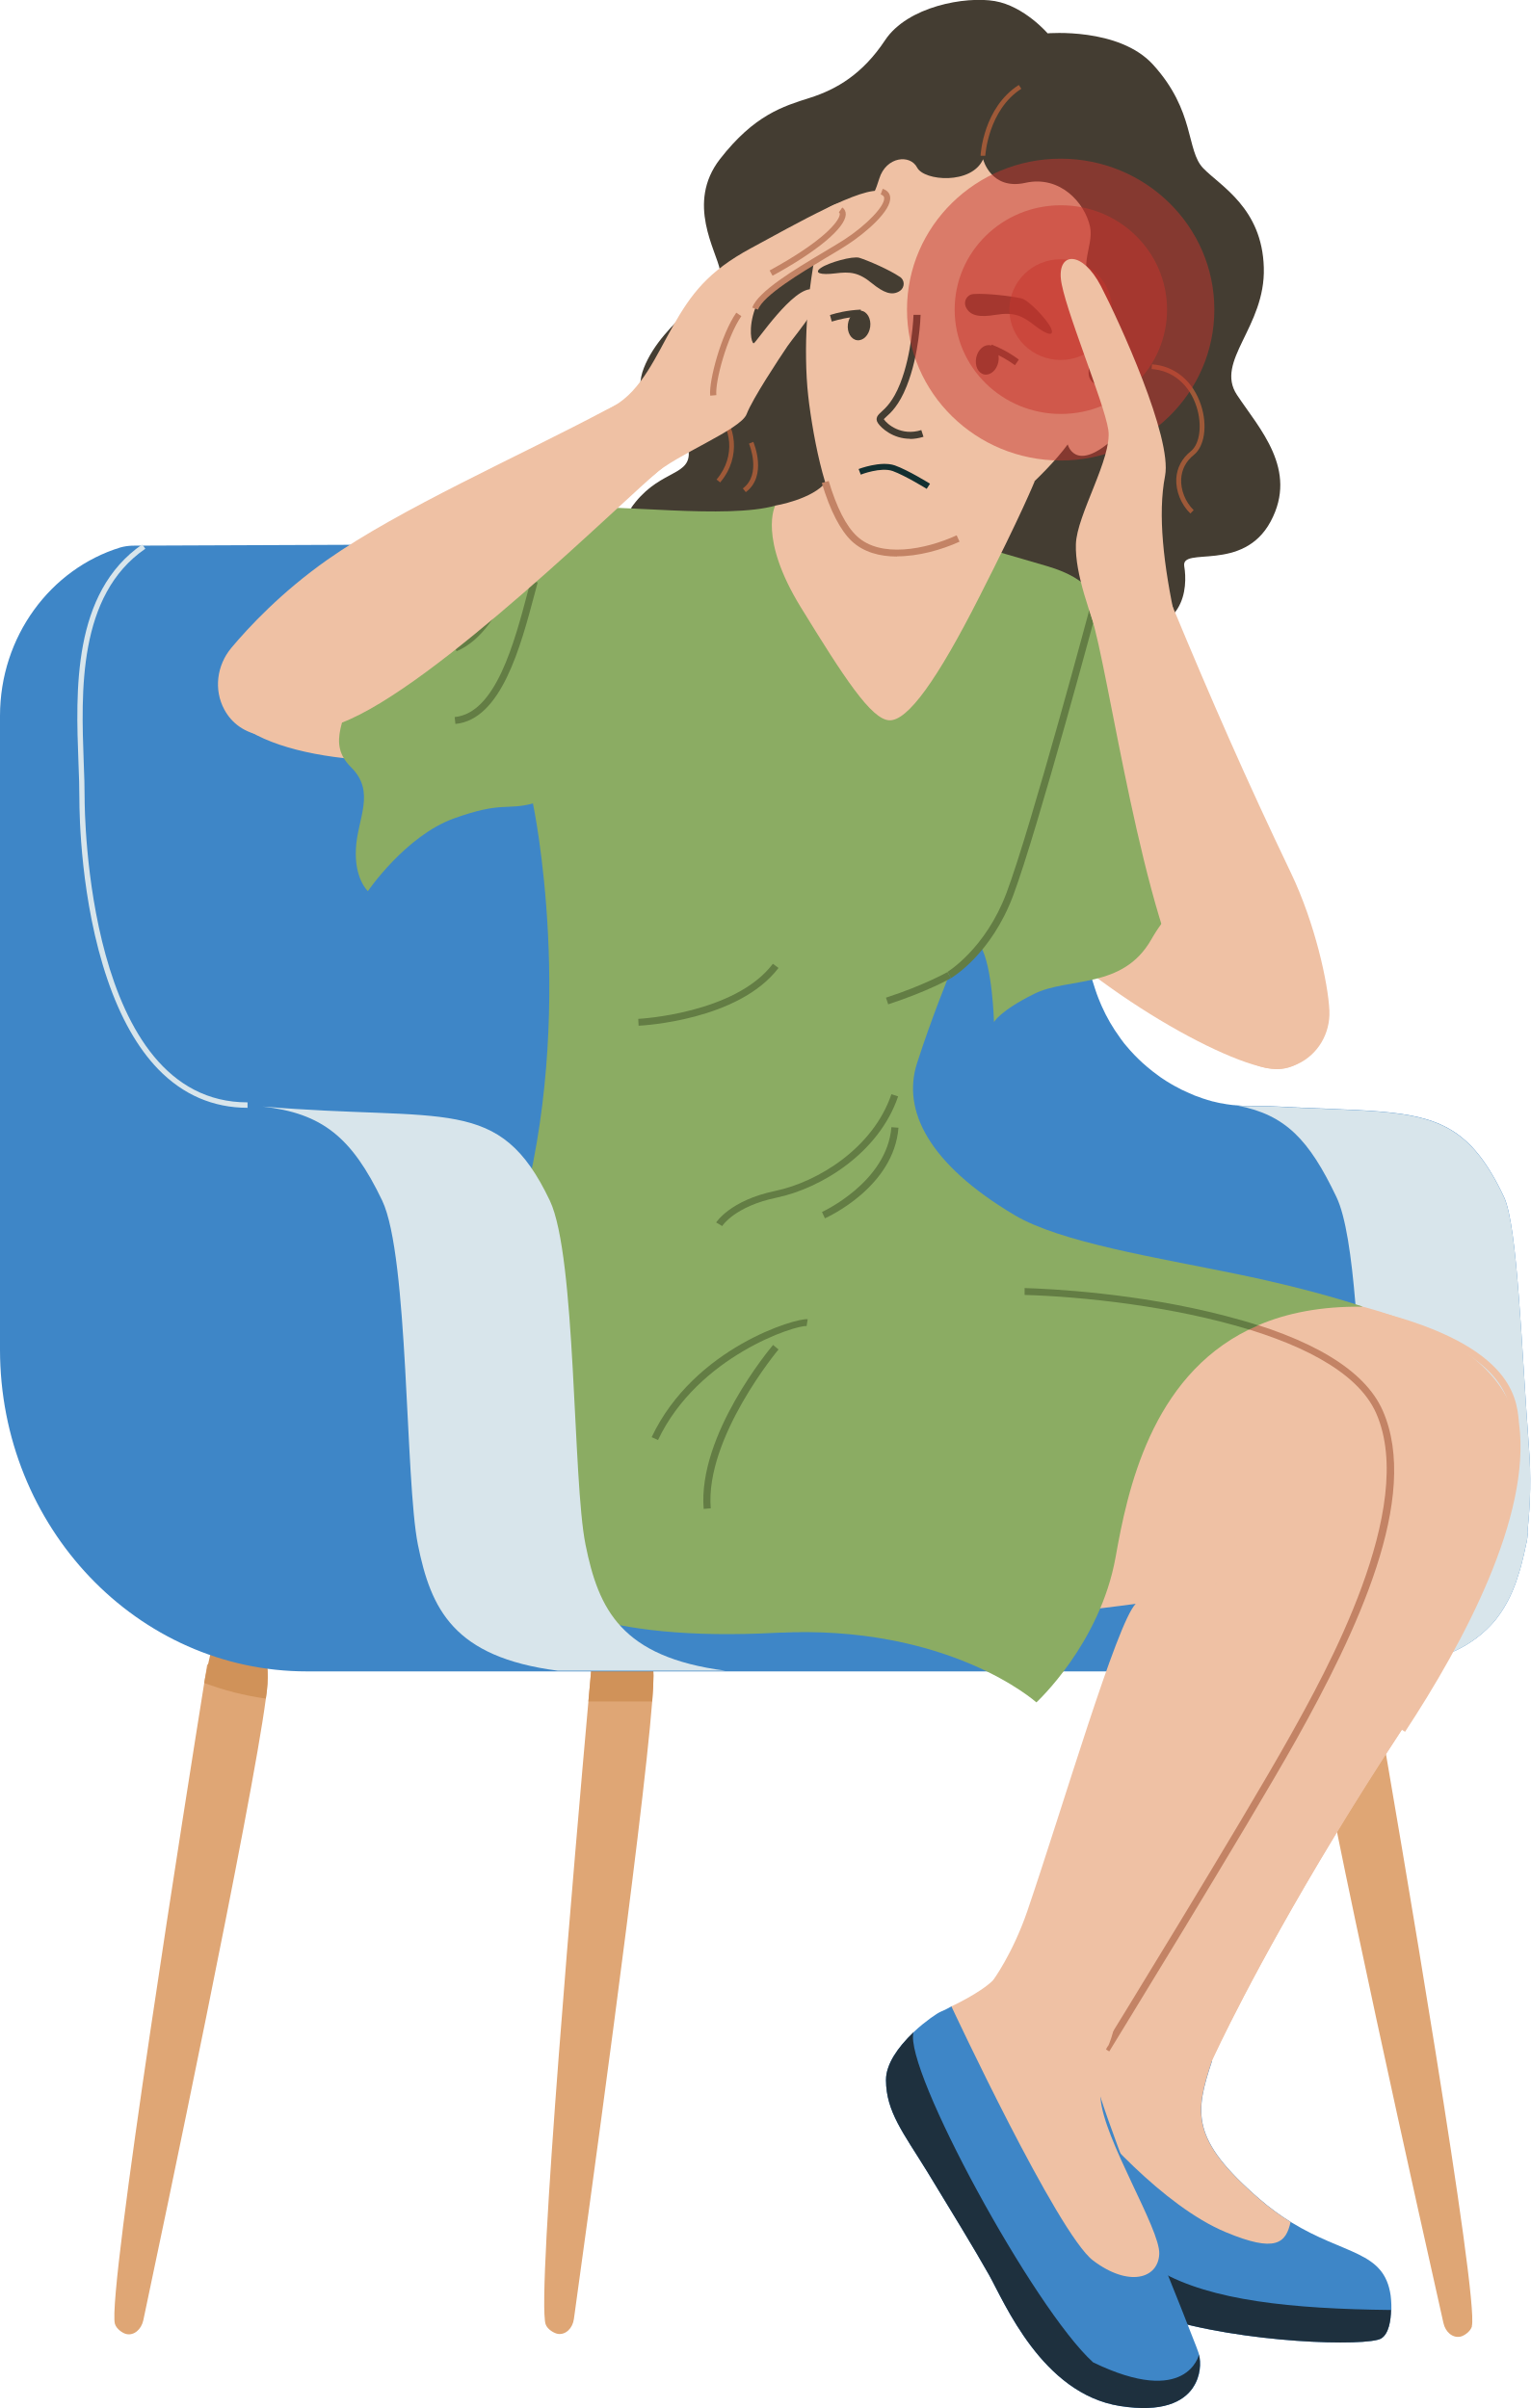
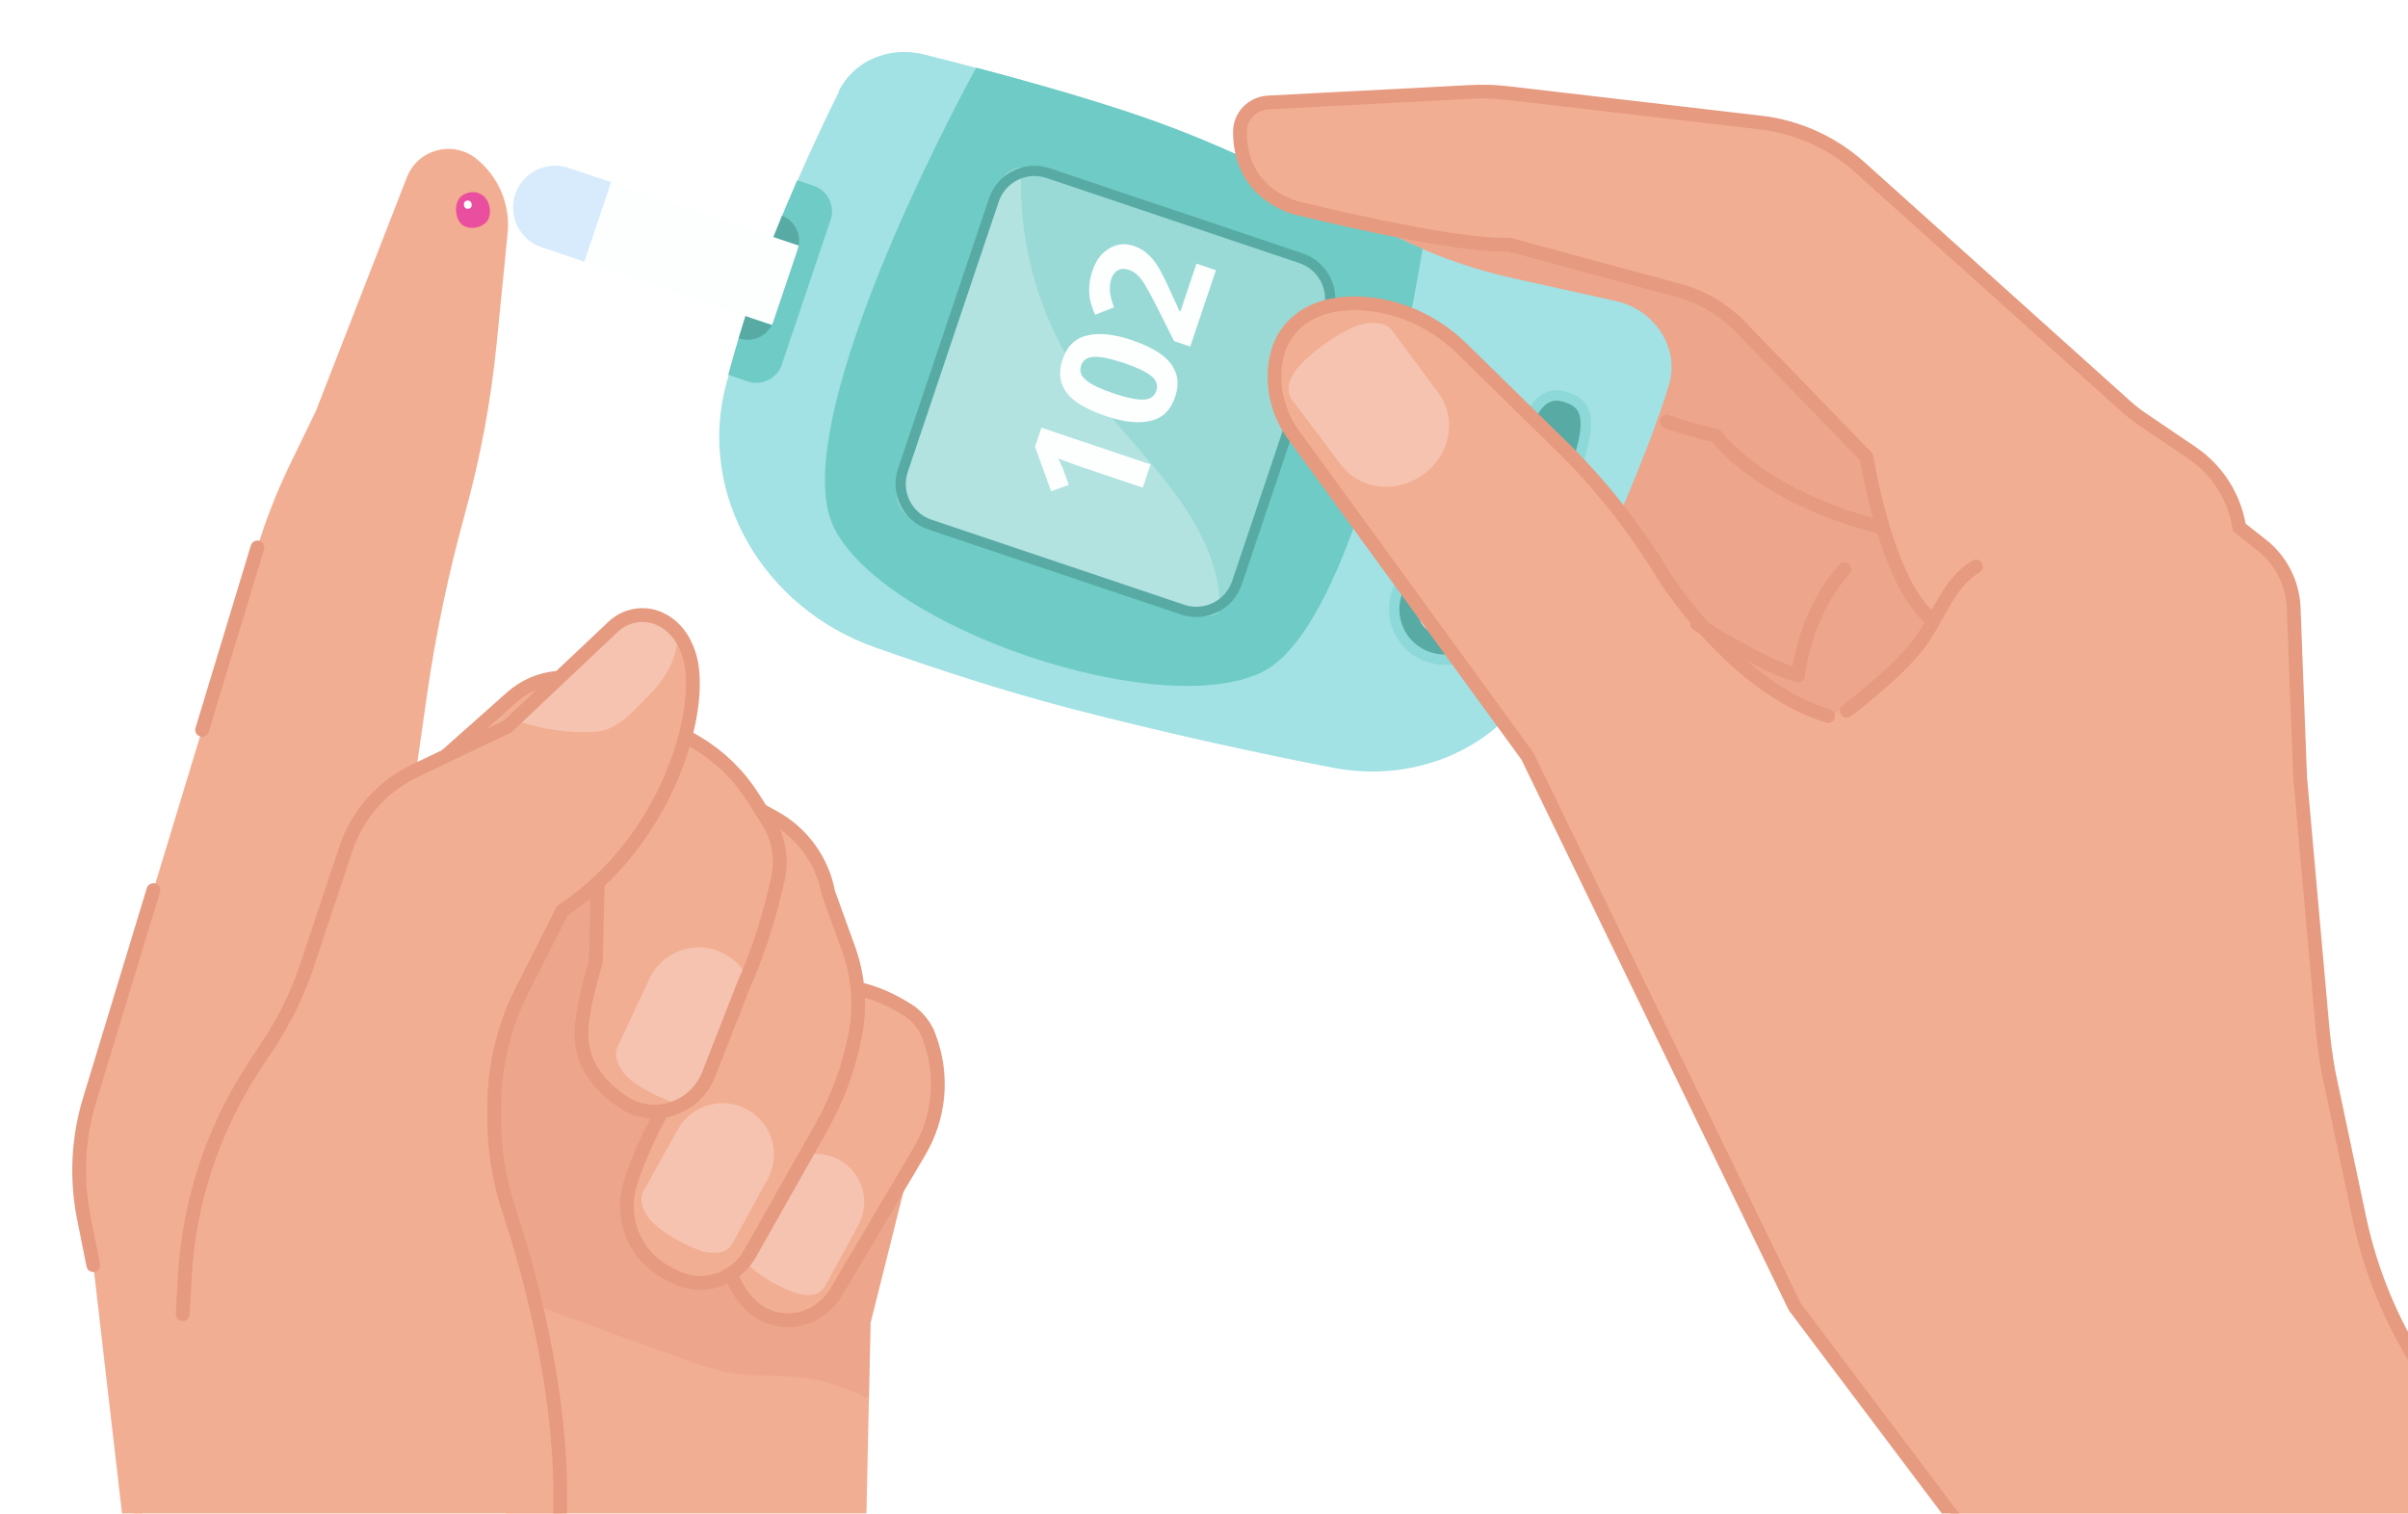
- <svg xmlns="http://www.w3.org/2000/svg" id="_圖層_2" data-name="圖層 2" viewBox="0 0 84.47 132.92">
+ <svg xmlns="http://www.w3.org/2000/svg" id="_圖層_2" data-name="圖層 2" viewBox="0 0 152.27 95.71">
  <defs>
    <style>
-       .cls-1 {
-         fill: #8bac63;
+       .cls-1, .cls-2, .cls-3, .cls-4 {
+         fill: none;
      }

-       .cls-2 {
-         fill: #d8e5eb;
+       .cls-5 {
+         fill: #e69a80;
+       }
+ 
+       .cls-5, .cls-6 {
+         opacity: .4;
+       }
+ 
+       .cls-7 {
+         fill: #f5c3af;
+       }
+ 
+       .cls-8, .cls-6 {
+         fill: #6fcbc5;
+       }
+ 
+       .cls-9 {
+         font-family: Overpass-Black, 'Overpass Black';
+         font-size: 10.21px;
+         font-weight: 800;
+       }
+ 
+       .cls-9, .cls-10, .cls-11, .cls-12 {
+         fill: #fdffff;
+       }
+ 
+       .cls-2, .cls-4, .cls-13 {
+         stroke-linecap: round;
+         stroke-linejoin: round;
+       }
+ 
+       .cls-2, .cls-13 {
+         stroke: #e69a80;
+         stroke-width: .87px;
+       }
+ 
+       .cls-14 {
+         fill: #429df7;
+         opacity: .2;
+       }
+ 
+       .cls-15 {
+         fill: #a2e1e4;
+       }
+ 
+       .cls-16 {
+         fill: #ea4e9e;
+       }
+ 
+       .cls-10 {
+         opacity: .3;
+       }
+ 
+       .cls-11 {
+         opacity: .25;
      }

      .cls-3 {
-         fill: #1e303e;
+         stroke: #58aba4;
+         stroke-miterlimit: 10;
+         stroke-width: .65px;
      }

      .cls-4 {
-         fill: #637d44;
+         stroke: #fdffff;
+         stroke-width: .49px;
      }

-       .cls-5 {
-         fill: #d09259;
+       .cls-17, .cls-13 {
+         fill: #f2ae92;
      }

-       .cls-6 {
-         fill: #c6362d;
-         opacity: .5;
+       .cls-18 {
+         fill: #58aba4;
      }

-       .cls-7 {
-         fill: #dfa675;
-       }
- 
-       .cls-8 {
-         fill: #c38365;
-       }
- 
-       .cls-9 {
-         fill: #9e5938;
-       }
- 
-       .cls-10 {
-         fill: #efc1a4;
-       }
- 
-       .cls-11 {
-         fill: #3e86c7;
-       }
- 
-       .cls-12 {
-         fill: #443d32;
-       }
- 
-       .cls-13 {
-         fill: #122f30;
+       .cls-19 {
+         clip-path: url(#clippath);
      }
    </style>
+     <clipPath id="clippath">
+       <rect class="cls-1" width="152.27" height="95.71" />
+     </clipPath>
  </defs>
  <g id="_圖層_1-2" data-name="圖層 1">
-     <g id="Icon6">
+     <g class="cls-19">
      <g>
-         <g>
-           <path class="cls-7" d="M36.06,92.5c0,.32-.02.8-.07,1.42-.52,6.7-3.69,29.51-4.32,34.08-.07.53-.46.89-.88.83-.2-.03-.58-.24-.68-.53-.52-1.5,1.67-26.66,2.36-34.39.13-1.41.2-2.24.2-2.24,0,0,3.36-3.3,3.39.81Z" />
-           <path class="cls-7" d="M14.76,92.94c-.01.21-.04.48-.09.82-.75,5.77-5.77,29.65-6.76,34.31-.11.52-.52.86-.93.77-.2-.04-.56-.28-.64-.57-.44-1.63,4.02-29.69,4.93-35.37.1-.64.16-1,.16-1,0,0,3.58-3.06,3.33,1.04Z" />
-           <path class="cls-7" d="M81.23,128.4c-.08.3-.44.54-.64.58-.42.09-.83-.24-.94-.76-1.05-4.67-6.42-28.68-7.21-34.3-.04-.3-.07-.55-.09-.75-.31-4.1,3.31-1.08,3.31-1.08,0,0,.12.67.32,1.83,1.24,7.15,5.64,32.91,5.24,34.48Z" />
-         </g>
-         <path class="cls-5" d="M14.76,92.94c-.01.21-.04.48-.09.82-1.18-.16-2.32-.46-3.4-.86.1-.64.55-2.47.55-2.47,0,0,3.19-1.6,2.94,2.51Z" />
-         <path class="cls-5" d="M36.06,92.5c0,.32-.02.8-.07,1.42h-3.52c.13-1.41.2-2.24.2-2.24,0,0,3.36-3.3,3.39.81Z" />
-         <path class="cls-5" d="M75.98,93.92h-3.54c-.04-.3-.07-.55-.09-.75-.31-4.1,3.31-1.08,3.31-1.08,0,0,.12.67.32,1.83Z" />
-         <path class="cls-11" d="M84.32,84.53c-.03.29-.05.48-.06.51,0,.05-.02.1-.03.14-.09.43-.18.84-.29,1.24-.04.16-.09.32-.14.47-.05.15-.1.31-.15.46-.24.67-.55,1.29-.96,1.85-.18.25-.38.48-.61.7-.45.44-1,.84-1.67,1.17-.17.08-.34.16-.53.24-.89.37-1.98.77-3.31.95H16.94c-9.36,0-16.94-7.96-16.94-17.77v-34.97c0-4.4,2.8-8.12,6.64-9.3,0,0,0,0,0,0,.21-.06.43-.09.65-.1l40.18-.16c3.05-.01,5.77,2.03,6.73,5.07l6.23,19.56c.06.18.12.36.19.53.02.06.05.12.07.17.02.04.03.08.05.12.02.05.04.1.06.14.27.61.61,1.19.99,1.71.02.03.05.07.07.1.06.08.12.16.18.24.04.04.07.09.11.13.28.34.59.66.92.96.02.02.05.04.07.06.05.05.11.09.16.14.21.18.42.34.64.5.04.03.07.05.11.08.05.03.1.07.15.1.1.07.2.13.3.19.05.03.1.06.15.09.05.03.1.05.14.08.26.15.53.28.81.4.05.02.11.05.16.07.05.02.11.05.16.07.06.02.11.04.17.06.09.03.18.06.27.1.04.01.09.03.13.04.06.02.13.04.19.06.05.01.09.02.14.04.05.02.11.03.16.04.07.02.14.03.21.05.09.02.17.04.26.05.02,0,.04,0,.06.01.07.01.15.03.22.04.03,0,.05,0,.08.01.08.01.16.02.24.03.04,0,.08,0,.12.01.04,0,.09,0,.13.01h0s.1,0,.15.01c.2.02.41.02.61.02h.87s.01,0,.01,0c5.22.3,8.09.08,10.15,1.33,1.12.68,2.01,1.8,2.9,3.68.76,1.59.97,8.43,1.38,13.82.12,1.55.09,3.1-.08,4.64Z" />
-         <path class="cls-2" d="M84.32,84.53c-.03.29-.05.48-.06.51,0,.05-.02.1-.03.14-.09.43-.18.84-.29,1.24-.04.16-.09.32-.14.47-.05.15-.1.31-.15.46-.24.67-.55,1.29-.96,1.85-.18.25-.38.48-.61.7-.45.44-1,.84-1.67,1.17-.17.08-.34.16-.53.24-.89.37-1.98.77-3.31.95h-9.25c5.69-.76,6.94-3.51,7.66-7.07.06-.28.1-.6.15-.98.17-1.43.21-2.87.13-4.3-.27-5.04-.48-11.68-1.51-13.83-1.51-3.17-2.81-4.54-5.45-5.05h0s.1,0,.15.01c.2.02.41.02.61.02h.87s.01,0,.01,0c5.22.3,8.09.08,10.15,1.33,1.12.68,2.01,1.8,2.9,3.68.76,1.59.97,8.43,1.38,13.82.12,1.55.09,3.1-.08,4.64Z" />
-         <path class="cls-2" d="M13.67,61.15c-1.91,0-3.57-.72-4.94-2.13-1.14-1.18-2.08-2.84-2.8-4.95-1.48-4.33-1.55-9.08-1.55-9.99,0-.6-.02-1.26-.05-1.97-.15-3.96-.35-9.39,3.52-12.06l.17.24c-3.74,2.57-3.54,7.91-3.4,11.8.03.71.05,1.38.05,1.98,0,.69.1,16.78,8.99,16.78v.29Z" />
+         <path class="cls-17" d="M141.6,33.36l1.4,1.1c1.22.96,1.96,2.41,2.02,3.96l.41,10.74,1.38,15.47c.1,1.07.24,2.14.42,3.2l1.94,9.18c.76,3.61,2.22,7.03,4.3,10.07l7.38,10.82h-35.88l-11.5-15.27-16.91-34.83-14.96-20.55c-.57-.9-.93-1.92-1.01-2.98-.09-1.4.19-3.19,1.89-4.28l7.65-9.11,33.81,11.27,17.65,11.2Z" />
+         <path class="cls-5" d="M108.83,16.2c4.97,2.08,9.85,4.73,13.37,8.81,1.53,1.78,2.82,3.91,2.95,6.25.16,2.87-1.4,5.52-2.94,7.96-1.64,2.6-3.55,5.37-6.51,6.19-3.98,1.1-7.89-1.79-10.88-4.64-5.79-5.52-11.03-11.61-16.01-17.87-1.55-1.95-3.44-4.62-2.56-7.28.73-2.2,3.08-2.44,5.15-2.69,5.95-.73,11.99,1.01,17.44,3.28Z" />
        <g>
          <g>
            <g>
-               <path class="cls-11" d="M76.76,127.51c-.01.58-.12,1.31-.54,1.57-.75.46-7.67.28-12.23-1.19-5.42-1.75-11.15-8-11.47-9.18-.17-.63.3-1.7,1.05-2.64.66-.83,1.54-1.55,2.37-1.77.63-.16,1.13-.65,1.52-1.22.71-1.03,1.03-2.32,1.03-2.32,0,0,4.08-4.96,6.14-3.55,2.06,1.4,2.25,6.57,2.25,6.57-.93,2.82-1.21,4.29,2.62,7.6.6.52,1.18.93,1.74,1.28,2.97,1.83,5.14,1.57,5.5,4.05,0,0,.05.37.04.82Z" />
-               <path class="cls-3" d="M76.76,127.51c-.01.58-.12,1.31-.54,1.57-.75.46-7.67.28-12.23-1.19-5.42-1.75-11.15-8-11.47-9.18-.17-.63.3-1.7,1.05-2.64,0,0,5.57,6.49,10.42,9.29,2.83,1.63,7.27,2.09,12.78,2.15Z" />
-               <path class="cls-10" d="M71.22,122.64c-.26,1.18-.82,1.73-3.59.57-3.44-1.44-7.16-5.65-8.63-7.55-.59-.77-1.13-1.72-1.55-2.58.71-1.03,1.03-2.32,1.03-2.32,0,0,4.08-4.96,6.14-3.55,2.06,1.4,2.25,6.57,2.25,6.57-.93,2.82-1.21,4.29,2.62,7.6.6.52,1.18.93,1.74,1.28Z" />
+               <g>
+                 <path class="cls-15" d="M53.04,5.76c.94-1.91,3.18-2.87,5.38-2.32,4.02,1.01,10.45,2.71,15.01,4.38,5.09,1.87,10.02,4.46,13.27,6.31,2.77,1.58,5.76,2.74,8.87,3.44l6.61,1.47c2.49.55,4.04,2.99,3.36,5.29-1.21,4.11-5.66,14.79-9.03,19.6-2.63,3.74-7.42,5.54-12.18,4.63-4.3-.83-10.14-2.07-16.7-3.77-4.04-1.05-8.4-2.47-12.3-3.85-7.13-2.52-11.24-9.74-9.42-16.6.5-1.88,1.08-3.85,1.73-5.79,1.6-4.75,3.88-9.67,5.42-12.77Z" />
+                 <path class="cls-8" d="M73.42,7.81c5.1,1.86,10.02,4.45,13.27,6.31,1.06.6,2.15,1.15,3.27,1.62-1.37,8.27-4.96,24.18-10.13,26.75-6.4,3.18-23.92-2.72-27.09-9.12-2.77-5.59,5.24-22.2,8.99-29.09,3.74.98,8.25,2.27,11.7,3.53Z" />
+               </g>
+               <g>
+                 <rect class="cls-10" x="58.82" y="13.6" width="23.45" height="22.29" rx="2.71" ry="2.71" transform="translate(24.58 83.72) rotate(-71.4)" />
+                 <path class="cls-11" d="M64.58,10.56c-.22,4.63,1.04,9.34,3.64,13.17,2.79,4.1,7.05,7.34,8.52,12.08.3.95.45,1.99.32,2.97-.39.2-.87.25-1.32.09l-17.88-6.02c-.9-.3-1.38-1.27-1.08-2.17l6.39-18.97c.22-.64.77-1.07,1.4-1.15Z" />
+                 <rect class="cls-3" x="58.82" y="13.6" width="23.45" height="22.29" rx="2.71" ry="2.71" transform="translate(24.58 83.72) rotate(-71.4)" />
+               </g>
            </g>
            <g>
-               <path class="cls-11" d="M65.82,131.81c-.53.77-1.68,1.37-4.02,1-4.29-.68-6.37-5.71-7.22-7.23-.85-1.51-2.09-3.53-3.41-5.7-1.33-2.16-2.27-3.31-2.28-5.06,0-.23.04-.46.12-.68.15-.45.44-.89.77-1.29.2-.24.41-.46.63-.67.33-.32.67-.58.94-.78.26-.19.46-.31.55-.35.39-.16.61-.31.61-.31,0,0,.84.19,1.93.46.82.2,1.78.46,2.63.71,1.98.6,3.18,1.93,3.18,1.93,0,.3.18,1,.49,1.96.97,2.99,3.17,8.44,4.46,11.66.36.91.65,1.65.82,2.09.08.21.13.36.15.43.11.42.1,1.18-.34,1.82Z" />
-               <path class="cls-3" d="M65.82,131.81c-.53.77-1.68,1.37-4.02,1-4.29-.68-6.37-5.71-7.22-7.23-.85-1.51-2.09-3.53-3.41-5.7-1.33-2.16-2.27-3.31-2.28-5.06,0-.23.04-.46.12-.68.15-.45.44-.89.77-1.29.2-.24.41-.46.63-.67-.55,2.03,6.64,15.26,9.91,18.22,5.18,2.51,5.84-.42,5.84-.42.11.42.1,1.18-.34,1.82Z" />
+               <path class="cls-8" d="M50.41,11.4l1.04.35c.89.3,1.37,1.26,1.07,2.16l-3.08,9.14c-.3.89-1.27,1.37-2.16,1.07l-1.23-.42c.46-1.7.98-3.45,1.57-5.17.82-2.42,1.81-4.89,2.79-7.13Z" />
+               <path class="cls-18" d="M49.46,13.64c.84.34,1.27,1.27.98,2.14l-1.53,4.54c-.3.9-1.28,1.38-2.18,1.08h-.02c.28-.95.59-1.91.9-2.86.55-1.64,1.18-3.3,1.84-4.89Z" />
+               <path class="cls-12" d="M35.94,10.63l14.56,4.9c-.01.08-.04.17-.06.25l-1.53,4.54c-.03.08-.06.16-.1.23l-14.56-4.9c-1.39-.47-2.13-1.97-1.67-3.35.23-.69.73-1.23,1.33-1.53.61-.3,1.33-.37,2.02-.14Z" />
+               <path class="cls-14" d="M38.64,11.53l-1.69,5.02-2.7-.91c-1.39-.47-2.13-1.97-1.67-3.36h0c.47-1.39,1.97-2.13,3.36-1.67l2.7.91Z" />
            </g>
-             <path class="cls-10" d="M48.04,68.37c1.8,2.66,3.05,2.76,8.5,2.92,5.45.16,17.38,1.68,19.56,6.65,2.19,4.97-2.04,13.13-4.78,18.02-2.74,4.88-10.31,17.18-10.31,17.18,0,0-3.19,1.64-6.21-3.83,0,0,1.08-1.46,1.89-3.82,1.96-5.74,4.94-15.92,5.98-16.96,0,0-21.4,2.96-28.1.7-6.7-2.26-7.02-7.5-7.31-9.43-.29-1.93,1.39-12.47,1.39-12.47,0,0,7.44-.53,11.45-.42,4.01.12,7.93,1.46,7.93,1.46Z" />
-             <path class="cls-13" d="M71.39,95.99l-.11-.06c1.94-3.47,7.1-12.67,4.77-17.96-1.42-3.22-6.82-4.1-12.04-4.95-2.82-.46-5.48-.89-7.49-1.67l.05-.12c2,.77,4.65,1.21,7.46,1.66,5.26.86,10.7,1.74,12.14,5.02.96,2.19.78,5.25-.54,9.09-1.12,3.26-2.85,6.51-4.24,8.98Z" />
-             <path class="cls-10" d="M54.8,68.63c6.02,1.6,12.76,1.3,19.21,3.21,7.52,2.22,12.13,5.68,7.63,12.23-3.37,4.91-19.06-1.26-23.75-1.21-7.18.08-20.08-8.99-13.07-12.65,7.02-3.66,9.97-1.58,9.97-1.58Z" />
-             <path class="cls-10" d="M58.47,110.75c3.14,5.41,8.39,3.02,8.39,3.02,0,0,.17-.38.51-1.08,1.18-2.42,4.41-8.73,9.98-17.21,2.76-4.2,6.96-11.53,6.27-16.86-.14-1.04-.67-2-1.49-2.67-1.46-1.18-4.3-2.73-7.34-.31-3.2,2.55-8.9,14.17-8.9,14.17-1.28,1.33-6.19,16.95-7.23,20.3-.13.4-.2.63-.2.63Z" />
-             <path class="cls-10" d="M83.63,78.62c-.14-1.04-1.08-4.84-9.61-6.79-6.57-1.5-13.2-1.6-19.21-3.21,0,0-2.95-2.08-9.97,1.58-7.02,3.66,5.89,12.72,13.07,12.65,2.06-.02,6.23,1.16,10.56,2.07-1.48,2.7-2.56,4.9-2.56,4.9-1.28,1.33-6.19,16.95-7.23,20.3-.13.4-.2.63-.2.63,3.14,5.41,8.39,3.02,8.39,3.02,0,0,.17-.38.51-1.08,1.18-2.42,4.41-8.73,9.98-17.21,2.76-4.2,6.96-11.53,6.27-16.86Z" />
-             <path class="cls-10" d="M77.53,95.59l-.33-.21c3.21-4.87,6.89-11.73,6.24-16.73,0-.06-.01-.13-.02-.21-.12-1.22-.4-4.07-8.31-5.87l.09-.37c8.18,1.87,8.48,4.91,8.61,6.21,0,.07.01.14.02.2.66,5.11-3.06,12.06-6.3,16.99Z" />
-             <path class="cls-8" d="M61.2,113.23l-.33-.2c.08-.12,7.6-12.35,10.3-17.17,1.93-3.45,7.07-12.62,4.77-17.85-2.1-4.77-13.6-6.36-19.39-6.54v-.38c1.38.04,6.22.27,11.06,1.53,4.78,1.24,7.7,3,8.69,5.24,2.11,4.79-1.45,12.23-4.78,18.19-2.71,4.83-10.24,17.06-10.31,17.19Z" />
          </g>
-           <path class="cls-10" d="M54.81,109.3c-.72.72-2.31,1.45-2.31,1.45,0,0,5.86,12.55,7.82,14.03,1.96,1.48,3.59,1.01,3.65-.36.07-1.37-3.08-6.33-3.24-8.61s.44-2.91.44-2.91c0,0,1.21-2.63-.65-3.82-1.86-1.18-5.71.22-5.71.22Z" />
-           <path class="cls-12" d="M34.81,28.06c1.44-2.08,3.15-1.75,3.2-2.97.05-1.22-3.53-2.11-2.48-4.78,1.05-2.67,4.39-4.31,4.2-5.39-.19-1.08-1.89-3.7,0-6.14,1.9-2.44,3.48-2.91,4.96-3.38,1.48-.47,2.91-1.31,4.15-3.18,1.24-1.87,4.44-2.44,6.06-2.16,1.62.28,2.91,1.78,2.91,1.78,0,0,3.94-.34,5.82,1.73,2.34,2.58,1.81,4.73,2.77,5.72.95.98,3.25,2.2,3.34,5.48.1,3.28-2.72,5.16-1.48,7.03,1.24,1.87,3.39,4.12,1.86,6.98-1.53,2.86-4.96,1.35-4.77,2.48.19,1.13.1,3.94-3.79,3.43-3.89-.52-26.76-6.64-26.76-6.64Z" />
-           <path class="cls-10" d="M56.23,50.09c3.84,4.45,12.04,9.12,14.44,8.92,2.4-.2,4.38-4.66-1.45-8.92-5.84-4.27-10.19-12.04-14.73-11.02-4.54,1.02-.49,8.42,1.75,11.02Z" />
-           <path class="cls-10" d="M12.36,37.93c-.14.77.19,1.55.81,2.03,3.21,2.5,11.24,2.48,16.51,1.26,5.77-1.33,9.91-5.87,6.28-8.72-3.63-2.85-14.49.9-18.43,1.68-3.92.78-4.95,2.54-5.17,3.75Z" />
-           <path class="cls-1" d="M75.18,72.13c-2.29-.03-4.18.35-5.74,1.02-.18.08-.35.16-.52.24-5.42,2.66-6.71,8.91-7.36,12.57-.86,4.79-4.37,8.01-4.37,8.01,0,0-4.83-4.34-14.37-3.84-9.55.5-13.84-1.63-15.57-4.16-1.74-2.54-1.78-7.23,1.42-18.64,3.2-11.41.74-22.97.74-22.97,4.37-6.26,2.74-16.3,2.74-16.3,1.8-.25,7.95.61,10.64-.15l12.42,2.59,2.57.75c2.57.75,2.66,1.95,2.66,1.95,0,0-3.34,12.49-4.72,16.16-1.2,3.2-3.34,4.46-3.34,4.46,0,0-.94,2.27-1.78,4.88-.83,2.61.66,5.56,5.38,8.37,2.53,1.51,7.88,2.35,12.29,3.26,4.34.89,6.91,1.79,6.91,1.79Z" />
-           <path class="cls-4" d="M69.44,73.15c-.18.08-.35.16-.52.24-4.16-1.28-9.16-1.82-12.38-1.91v-.38c1.38.04,6.22.27,11.06,1.53.65.17,1.26.34,1.84.53Z" />
-           <path class="cls-1" d="M60.44,33.19c2.93,3.54,5.28,8.98,6.19,16.17,0,0-1.52-.27-3.1,2.5-1.58,2.77-4.57,2.06-6.46,3-1.9.94-2.22,1.56-2.22,1.56,0,0-.08-3.11-.75-4.21-.67-1.1-.61-3.81.26-7.7.87-3.89,6.08-11.32,6.08-11.32Z" />
-           <path class="cls-1" d="M32.15,28.06c-1.89-.67-4.37,1.14-7.2,2.42-2.83,1.28-5.57,2.12-5.57,2.12,0,0,1.2,1.58.43,4.37-.77,2.79-1.8,4.03-.43,5.39,1.37,1.36.34,2.83.26,4.49-.09,1.66.66,2.34.66,2.34,0,0,2.08-3.05,4.74-4.01,2.66-.96,2.92-.44,4.37-.83,1.46-.39,2.49-1.91,3.86-6.45,1.37-4.54-1.11-9.84-1.11-9.84Z" />
          <g>
-             <path class="cls-4" d="M25.19,35.94l-.16-.35c1.33-.57,2.13-2.05,2.91-3.49.73-1.35,1.41-2.62,2.5-3.04l.15.36c-.95.37-1.61,1.59-2.3,2.87-.81,1.49-1.64,3.04-3.1,3.66Z" />
-             <path class="cls-4" d="M25.13,39.96l-.04-.38c2.26-.21,3.29-4.09,4.04-6.93.06-.21.11-.41.16-.6l.38.1c-.05.19-.11.4-.16.6-.78,2.94-1.85,6.98-4.38,7.21Z" />
-             <path class="cls-4" d="M35.24,56.62l-.02-.38c.05,0,5.34-.28,7.43-3.04l.31.23c-2.21,2.9-7.5,3.18-7.73,3.19Z" />
-             <path class="cls-4" d="M49.01,55.43l-.12-.36c2.15-.7,3.38-1.41,3.39-1.41l.2.33c-.05.03-1.27.73-3.47,1.45Z" />
-             <path class="cls-4" d="M39.86,67.68l-.34-.2s.76-1.22,3.25-1.74c2.39-.5,5.42-2.39,6.42-5.34l.37.12c-1.05,3.1-4.22,5.07-6.71,5.59-2.3.48-2.99,1.55-2.99,1.56Z" />
-             <path class="cls-4" d="M45.52,67.25l-.16-.35s3.58-1.63,3.83-4.68l.39.03c-.26,3.27-3.9,4.93-4.06,5Z" />
-             <path class="cls-4" d="M36.31,79.49l-.35-.16c2.34-4.95,8.01-6.6,8.61-6.51l-.06.38c-.55-.08-5.99,1.63-8.2,6.29Z" />
-             <path class="cls-4" d="M38.83,83.29c-.33-4.07,3.66-8.85,3.83-9.05l.3.25s-4.06,4.86-3.74,8.77l-.39.03Z" />
-             <path class="cls-4" d="M52.48,53.98l-.2-.33s2.1-1.27,3.26-4.36c1.36-3.62,4.68-16.02,4.71-16.14l.38.1c-.03.12-3.36,12.54-4.72,16.18-1.21,3.23-3.34,4.51-3.43,4.56Z" />
+             <g>
+               <path class="cls-6" d="M94.69,39.65c-.62,1.84-2.62,2.83-4.46,2.21-1.84-.62-2.83-2.62-2.21-4.46.62-1.84,2.62-2.83,4.46-2.21,1.84.62,2.83,2.62,2.21,4.46Z" />
+               <path class="cls-18" d="M92.27,35.81c1.5.5,2.31,2.13,1.8,3.63-.5,1.5-2.13,2.31-3.63,1.8-1.5-.5-2.31-2.13-1.8-3.63.5-1.5,2.13-2.31,3.63-1.8Z" />
+               <g>
+                 <path class="cls-4" d="M90.46,37.36c.37-.28.88-.38,1.35-.22.76.26,1.18,1.09.92,1.85-.26.76-1.09,1.18-1.85.92-.47-.16-.8-.53-.93-.96" />
+                 <line class="cls-4" x1="89.8" y1="38.02" x2="91.34" y2="38.54" />
+               </g>
+             </g>
+             <g>
+               <g>
+                 <path class="cls-6" d="M94.22,27.58c-.98,2.9-1.92,3.78-3.5,3.25-1.57-.53-1.8-1.81-.82-4.7.98-2.9,1.92-3.78,3.5-3.25,1.57.53,1.8,1.81.82,4.7Z" />
+                 <path class="cls-18" d="M93.18,23.5c.85.29,1.45.78.41,3.87-1.04,3.1-1.82,3.12-2.67,2.84-.85-.29-1.45-.78-.41-3.87,1.04-3.1,1.82-3.12,2.67-2.84Z" />
+                 <polygon class="cls-12" points="92.42 27.78 91.32 26.61 92.91 26.33 92.42 27.78" />
+               </g>
+               <g>
+                 <path class="cls-6" d="M100.02,29.53c-.98,2.9-1.92,3.78-3.5,3.25-1.57-.53-1.8-1.81-.82-4.7.98-2.9,1.92-3.78,3.5-3.25s1.8,1.81.82,4.7Z" />
+                 <path class="cls-18" d="M98.99,25.45c.85.29,1.45.78.41,3.87s-1.82,3.12-2.67,2.84c-.85-.29-1.45-.78-.41-3.87,1.04-3.1,1.82-3.12,2.67-2.84Z" />
+                 <polygon class="cls-12" points="97.68 27.81 98.78 28.99 97.19 29.26 97.68 27.81" />
+               </g>
+             </g>
          </g>
-           <path class="cls-10" d="M62.86,88.6l-.35-.16c.02-.05,2.43-5.05,4.82-7.77l.3.25c-2.36,2.68-4.74,7.63-4.76,7.68Z" />
+           <text class="cls-9" transform="translate(71.41 33.37) rotate(-71.4)">
+             <tspan x="0" y="0">102</tspan>
+           </text>
+         </g>
+         <g>
+           <path class="cls-17" d="M8.02,98.35l-2.12-18.33-.6-2.99c-.49-2.47-.37-5.03.36-7.44l10.62-34.97c.54-1.77,1.21-3.49,2.01-5.15l1.69-3.49,5.75-14.77c.69-1.77,2.89-2.36,4.38-1.18h0c1.42,1.14,2.17,2.91,1.99,4.72l-.69,6.94c-.36,3.65-1.03,7.26-2.01,10.79l-.02.09c-1.03,3.74-1.83,7.55-2.38,11.39l-.77,5.38" />
          <g>
-             <path class="cls-10" d="M45.6,26.59c-.76.98-2.82,1.32-2.82,1.32,0,0-.95,1.77,1.41,5.61,2.36,3.84,3.89,6.21,4.89,6.24,1,.04,2.63-2.21,4.96-6.81,2.34-4.59,3.05-6.37,3.05-6.37,0,0-3.69-3.42-6.5-3.8-2.81-.37-5,3.8-5,3.8Z" />
-             <path class="cls-10" d="M63.93,20.57c-.43.77-.62,2.04-2.62,3.77-2.01,1.73-2.39.19-2.39.19-1.24,1.69-4.2,4.36-6.06,5.2-1.86.85-4.39,1.27-5.73,0-1.34-1.27-2.1-4.59-2.48-7.45-.02-.14-.03-.28-.05-.42-.07-.62-.11-1.31-.12-2.06-.04-2.69.34-6.05,1.41-9.19,0,0,.57-1.31,1.43-2.53.86-1.22,2.82-2.58,6.92-2.67,4.26-.1,8.16,3.66,8.16,8.34s-1.34,6.18-1.43,6.28c1.86-1.59,3.38-.23,2.95.54Z" />
-             <path class="cls-8" d="M49.5,30.72c-.96,0-1.85-.24-2.5-.85-.63-.6-1.19-1.68-1.65-3.21l.38-.11c.44,1.47.96,2.49,1.55,3.04,1.3,1.23,3.78.75,5.51-.04l.16.35c-1.01.46-2.28.81-3.45.81Z" />
-             <path class="cls-12" d="M42.98,16.14c.43-3.28,2.72-5.15,3.82-4.97s1.34-.09,1.72-1.31c.38-1.22,1.7-1.36,2.09-.61.39.75,3.01.95,3.64-.46,0,0,.43,1.73,2.34,1.3,1.91-.42,3.27,1.1,3.56,2.42.25,1.14-.9,2.47.49,3.52,1.39,1.05-1.03,3.95-.49,4.89.55.94,2.08-.24,2.58.38,1.12,1.38,1.28,2.1,1.28,2.1,0,0,2.36-3,.98-10.03-1.38-7.03-5.68-9.56-9.83-9.75-4.15-.19-7.88.94-9.93,3.75s-2.24,8.76-2.24,8.76Z" />
-             <path class="cls-12" d="M50.22,24.22c-.94,0-1.58-.58-1.77-.86-.19-.28.01-.47.18-.62.24-.22.65-.58,1.04-1.56.67-1.68.74-3.78.74-3.8h.39c0,.1-.07,2.2-.77,3.94-.42,1.06-.89,1.48-1.14,1.7-.04.04-.1.09-.12.12,0,0,0,0,0,0,.18.27.96.95,2.07.6l.12.37c-.26.08-.51.12-.74.12Z" />
-             <g>
-               <path class="cls-9" d="M54.37,8.6h-.26c0-.12.17-2.67,2.11-3.91l.14.21c-1.83,1.17-1.99,3.67-1.99,3.7Z" />
-               <path class="cls-9" d="M39.74,26.63l-.2-.16c1.13-1.33.72-2.97.01-3.6-.62-.55-1.46-1.74-.01-3.53l.2.16c-1.24,1.54-.69,2.57-.01,3.18.79.69,1.24,2.5.01,3.95Z" />
-               <path class="cls-9" d="M41.15,27.16l-.16-.2c1.05-.77.35-2.46.34-2.47l.24-.1c.03.08.79,1.88-.42,2.78Z" />
-               <path class="cls-9" d="M65.68,28.34c-.51-.5-.8-1.23-.77-1.91.03-.6.31-1.13.8-1.52.5-.4.64-1.45.32-2.45-.39-1.23-1.32-2.01-2.48-2.09l.02-.26c1.27.09,2.28.94,2.71,2.27.36,1.11.19,2.26-.4,2.73-.43.34-.67.8-.7,1.33-.03.61.23,1.27.69,1.72l-.18.18Z" />
-               <path class="cls-9" d="M61.89,31.75c-.59-.52-.85-1.08-.78-1.66.17-1.32,2.02-2.25,2.1-2.29l.12.23s-1.81.92-1.96,2.1c-.06.49.17.97.69,1.43l-.17.19Z" />
-             </g>
-             <path class="cls-12" d="M55.09,19.99c-.09.44-.44.75-.78.68-.34-.07-.53-.48-.44-.93.09-.44.44-.75.78-.68.34.07.53.48.44.93Z" />
-             <path class="cls-12" d="M56.01,20.16s-.05-.04-.09-.06c-.21-.15-.65-.45-1.34-.72l.14-.36c.74.29,1.2.61,1.42.77.03.02.06.04.08.06l-.22.32Z" />
-             <path class="cls-12" d="M46.79,17.89c-.06.45.17.85.51.89.34.04.66-.29.72-.74.06-.45-.17-.85-.51-.89-.34-.04-.66.29-.72.74Z" />
-             <path class="cls-12" d="M45.9,17.76l-.1-.37s.06-.02.1-.03c.26-.08.81-.23,1.6-.27l.02.38c-.75.03-1.26.18-1.51.25-.04.01-.08.02-.11.03Z" />
-             <path class="cls-12" d="M53.73,16.23c-.37.02-.57.4-.44.7.23.53.8.59,1.65.45,1.04-.17,1.48.06,2.16.59.68.53,1.12.63.89.13-.23-.49-1.23-1.54-1.63-1.63-.52-.12-1.89-.29-2.63-.24Z" />
-             <path class="cls-12" d="M49.66,15.28c.29.2.26.59.01.77-.45.31-.93.09-1.55-.41-.75-.62-1.22-.65-2.03-.55-.81.1-1.21-.02-.78-.31.43-.29,1.74-.66,2.11-.55.48.15,1.66.66,2.23,1.05Z" />
-             <path class="cls-10" d="M49.75,37.51l-.38-.09c.22-.93.85-2.18,1.66-3.25l.31.23c-.78,1.03-1.39,2.22-1.59,3.1Z" />
-             <path class="cls-10" d="M48.76,36.62l-.39-.03s.1-1.18-.3-2.22l.37-.14c.43,1.12.33,2.34.33,2.39Z" />
+             <path class="cls-16" d="M30.47,12.31c.36.25.54.71.51,1.14-.01.19-.06.39-.18.54-.08.11-.19.19-.31.26-.44.25-1.06.23-1.38-.15-.14-.16-.21-.37-.25-.58-.09-.4.03-.97.43-1.2.35-.21.85-.24,1.18,0Z" />
+             <path class="cls-12" d="M29.71,12.71c.08.06.13.17.12.27,0,.04-.02.09-.04.13-.02.03-.04.04-.07.06-.1.06-.25.05-.32-.04-.03-.04-.05-.09-.06-.13-.02-.09,0-.23.1-.28.08-.05.2-.05.28,0Z" />
          </g>
-           <path class="cls-10" d="M12.76,35.77c-.8.96-.97,2.31-.38,3.4.83,1.53,2.84,2.11,6.48.72,5.15-1.97,15.58-12.34,17.59-13.98,2.01-1.64,1.81-5.84-3.01-3.28-4.81,2.56-11.37,5.45-15.38,8.27-2.54,1.79-4.33,3.71-5.31,4.88Z" />
-           <path class="cls-10" d="M73.36,55.8c.05,1.24-.63,2.42-1.77,2.94-1.6.74-3.56.03-5.63-3.24-2.92-4.6-4.77-18.56-5.76-21.55-.81-2.44,2.45-5.42,4.52-.44,2.11,5.08,4.03,9.48,6.52,14.68,1.33,2.78,2.05,6.09,2.12,7.6Z" />
-           <path class="cls-10" d="M32.74,23.7c.2-.55.62-1,1.14-1.29,1.52-.86,2.33-2.78,3.25-4.4,1-1.76,1.92-3.02,4.31-4.31,2.39-1.29,6.22-3.49,7.22-3.13,1,.35-.64,1.92-1.96,2.78-1.32.86-4.63,2.59-5.03,3.68-.4,1.1-.2,1.92-.08,1.92s2.19-3.17,3.27-2.98-.92,2.43-1.4,3.13c-.48.71-1.93,2.9-2.26,3.76-.33.86-3.89,2.23-5.14,3.37-1.26,1.14-3.05.47-3.41-.98-.15-.61-.07-1.14.08-1.56Z" />
-           <path class="cls-8" d="M41.83,17.09l-.32-.11c.33-.9,2.33-2.1,3.94-3.06.46-.27.85-.51,1.15-.7,1.24-.81,2.24-1.86,2.19-2.3,0-.06-.04-.13-.19-.19l.11-.31c.31.11.4.31.41.46.09.74-1.35,1.97-2.33,2.61-.3.2-.7.44-1.16.71-1.4.84-3.51,2.1-3.8,2.89Z" />
-           <path class="cls-8" d="M42.63,15.22l-.16-.29c3.02-1.65,3.85-2.74,3.87-3.1,0-.07-.02-.09-.05-.11l.19-.27c.13.09.2.23.19.4-.04.74-1.58,2.03-4.04,3.37Z" />
-           <path class="cls-8" d="M39.19,21.83c-.08-.8.6-3.36,1.44-4.57l.28.19c-.79,1.14-1.46,3.62-1.38,4.36l-.33.03Z" />
-           <path class="cls-13" d="M51.13,26.98s-1.18-.73-1.87-.98c-.65-.23-1.75.19-1.76.2l-.12-.31s1.22-.47,2-.2c.73.26,1.89.98,1.94,1.01l-.18.28Z" />
          <g>
-             <path class="cls-6" d="M67.01,17.09c0,4.6-3.8,8.33-8.48,8.33s-8.48-3.73-8.48-8.33,3.8-8.33,8.48-8.33,8.48,3.73,8.48,8.33Z" />
-             <path class="cls-6" d="M64.4,17.09c0,3.18-2.62,5.76-5.86,5.76s-5.86-2.58-5.86-5.76,2.62-5.76,5.86-5.76,5.86,2.58,5.86,5.76Z" />
-             <path class="cls-6" d="M61.36,17.09c0,1.53-1.27,2.78-2.83,2.78s-2.83-1.24-2.83-2.78,1.27-2.78,2.83-2.78,2.83,1.24,2.83,2.78Z" />
+             <line class="cls-2" x1="12.78" y1="46.16" x2="16.28" y2="34.62" />
+             <path class="cls-2" d="M5.9,80.01l-.6-2.99c-.49-2.47-.37-5.03.36-7.44l4.04-13.29" />
          </g>
-           <path class="cls-10" d="M64.89,34.35c-.69-3.16-1.01-5.96-.6-8.08s-2.53-8.53-3.54-10.48c-1.01-1.94-2.35-1.9-2.21-.41.14,1.49,2.39,6.82,2.62,8.35.23,1.54-1.75,4.7-1.79,6.32-.05,1.63.78,3.79,1.52,5.91s2.3,2.3,3.4,1.85c1.1-.45.6-3.48.6-3.48Z" />
+           <polygon class="cls-17" points="57.52 73.79 55.05 83.66 54.74 98 7.77 98 21.59 51.74 41.79 51.74 57.52 73.79" />
+           <path class="cls-5" d="M57.52,73.79l-14.99-21.02c-4.54-.32-8.53,3.76-11,7.82-2.85,4.7-2.51,10.67-1.27,16.02.4,1.71.87,3.41,1.35,5.11,3.59,1.29,8.5,3.14,11.65,4.25,1,.35,2,.7,3.04.87,1.62.26,3.28.08,4.9.34,1.31.21,2.54.71,3.75,1.29l.1-4.82,2.47-9.87Z" />
+           <g>
+             <path class="cls-13" d="M54.11,62.52s1.34.13,3.25,1.33c.56.35,1,.85,1.29,1.44l.14.38c.87,2.36.63,4.98-.65,7.15l-5.34,9.03c-.7,1.04-1.88,1.71-3.13,1.64-1.32-.07-2.86-.85-3.74-3.68" />
+             <path class="cls-7" d="M52.17,81.35l2.1-3.85c.77-1.41.33-3.17-1.02-4.04h0c-1.48-.96-3.47-.46-4.33,1.08l-2.05,3.67c-.25.44-.09.93.15,1.37.55,1,2.8,2.12,3.59,2.27.62.12,1.25.05,1.55-.5Z" />
+           </g>
+           <g>
+             <path class="cls-13" d="M48.02,51.19l.85.46c1.84.99,3.13,2.76,3.51,4.81h0s1.28,3.54,1.28,3.54c.62,1.73.77,3.59.43,5.4h0c-.39,2.07-1.12,4.06-2.15,5.89l-4.52,8c-.92,1.63-2.94,2.3-4.63,1.51-.31-.14-.62-.31-.92-.49-1.84-1.13-2.65-3.39-2.02-5.45.41-1.34,1.2-3.25,2.71-5.83" />
+             <path class="cls-7" d="M46.31,78.65l2.23-4.08c.82-1.49.35-3.37-1.09-4.29h0c-1.58-1.01-3.68-.49-4.59,1.15l-2.17,3.89c-.26.47-.1.98.16,1.46.58,1.06,2.97,2.25,3.81,2.41.66.12,1.32.05,1.64-.54Z" />
+           </g>
+           <g>
+             <path class="cls-17" d="M27.95,48.02l4.4-3.91c1.61-1.44,3.97-1.67,5.83-.58l5.91,3.46c1.42.85,2.62,2.02,3.51,3.42l.94,1.48c.7,1.1.94,2.43.65,3.7-.39,1.72-1.06,4.26-2.11,6.56l-2.27,5.8c-.84,2.14-3.43,3.03-5.36,1.78-.73-.47-1.43-1.09-1.97-1.91-.58-.87-.79-1.93-.69-2.97.09-.91.33-2.23.88-3.97l.17-6.38" />
+             <path class="cls-7" d="M47.26,61.77c-.05.13-.11.27-.17.4l-2.27,5.8c-.34.86-.96,1.52-1.71,1.92-1.12-.3-3.17-1.24-3.77-2.18-.31-.48-.52-1.01-.28-1.53l2.01-4.29c.59-1.25,1.83-1.98,3.12-1.98.56,0,1.13.14,1.65.43.62.34,1.1.85,1.41,1.44Z" />
+             <path class="cls-2" d="M27.95,48.02l4.4-3.91c1.61-1.44,3.97-1.67,5.83-.58l5.91,3.46c1.42.85,2.62,2.02,3.51,3.42l.94,1.48c.7,1.1.94,2.43.65,3.7-.39,1.72-1.06,4.26-2.11,6.56l-2.27,5.8c-.84,2.14-3.43,3.03-5.36,1.78-.73-.47-1.43-1.09-1.97-1.91-.58-.87-.79-1.93-.69-2.97.09-.91.33-2.23.88-3.97l.17-6.38" />
+           </g>
+           <g>
+             <path class="cls-17" d="M11.55,83.11l.14-2.43c.27-4.72,1.79-9.29,4.38-13.24l.98-1.49c.98-1.5,1.77-3.12,2.34-4.82l2.49-7.47c.72-2.16,2.29-3.93,4.34-4.91l5.87-2.8,6.68-6.31c.78-.74,1.94-.96,2.92-.52.77.35,1.55,1.06,1.94,2.47.9,3.31-1.38,11.58-8.07,16l-2.55,5.04c-1.15,2.28-1.75,4.79-1.76,7.34v.77c0,1.94.3,3.87.91,5.72,1.41,4.24,3.86,13.07,3.14,21.26" />
+             <path class="cls-7" d="M42.85,40.15c0,1.41-.73,2.73-1.72,3.73s-2.08,2.32-3.48,2.4c-1.73.1-3.47-.15-5.1-.75l6.22-5.88c.78-.74,1.94-.96,2.92-.52.41.18.81.46,1.16.89,0,.04,0,.08,0,.12Z" />
+             <path class="cls-2" d="M11.55,83.11l.14-2.43c.27-4.72,1.79-9.29,4.38-13.24l.98-1.49c.98-1.5,1.77-3.12,2.34-4.82l2.49-7.47c.72-2.16,2.29-3.93,4.34-4.91l5.87-2.8,6.68-6.31c.78-.74,1.94-.96,2.92-.52.77.35,1.55,1.06,1.94,2.47.9,3.31-1.38,11.58-8.07,16l-2.55,5.04c-1.15,2.28-1.75,4.79-1.76,7.34v.77c0,1.94.3,3.87.91,5.72,1.41,4.24,3.86,13.07,3.14,21.26" />
+           </g>
        </g>
-         <path class="cls-2" d="M30.77,92.22h9.25c-5.74-.75-6.99-3.38-7.71-6.96-.72-3.57-.5-15.9-1.97-18.99-2.79-5.86-5.7-4.34-15.85-5.19,3.28.37,4.92,1.68,6.6,5.19,1.47,3.09,1.26,15.42,1.97,18.99.72,3.57,1.97,6.21,7.71,6.96h0Z" />
+         <path class="cls-13" d="M122.17,39.18c-2.9-2.29-4.14-10.27-4.14-10.27l-7.99-8.25c-1.07-1.1-2.41-1.89-3.89-2.29l-10.72-2.9c-3.67.15-13.65-2.37-13.65-2.37-2.83-1.02-3.38-3.21-3.37-4.78,0-.99.8-1.79,1.79-1.84l12.85-.67c.74-.04,1.49-.01,2.23.07l16.05,1.87c2.34.27,4.54,1.27,6.29,2.84l16.79,15.09c.31.28.64.54.99.78l3.2,2.17c1.61,1.09,2.7,2.8,3,4.73l1.34,8.47" />
+         <path class="cls-13" d="M115.6,45.28c-6.02-1.81-10.43-8.93-10.43-8.93h0c-1.73-2.86-3.8-5.51-6.17-7.88l-6.53-6.4c-1.74-1.71-4.03-2.78-6.47-2.88-1.21-.05-2.47.14-3.5.81-1.7,1.1-1.98,2.88-1.89,4.28.07,1.06.43,2.08,1.01,2.98l14.96,20.55,16.91,34.83,11.5,15.27h35.88l-7.38-10.82c-2.08-3.05-3.54-6.47-4.3-10.07l-1.94-9.18c-.19-1.06-.33-2.13-.42-3.2l-1.38-15.47-.41-10.74c-.06-1.55-.8-3-2.02-3.96l-1.4-1.1" />
+         <g>
+           <path class="cls-2" d="M105.4,26.67c1.02.34,2.15.68,3.11.89,0,0,2.71,3.79,10.28,5.74" />
+           <path class="cls-2" d="M107.32,39.46s4.22,2.71,6.39,3.25c0,0,.32-3.79,2.92-6.71" />
+         </g>
+         <path class="cls-2" d="M116.78,44.95s3.01-2.25,4.44-4.07c1.42-1.82,1.91-3.98,3.73-5.05" />
+         <path class="cls-7" d="M81.71,25.3l3.09,4.1c1.13,1.51,3.32,1.83,5.01.74h0c1.86-1.19,2.39-3.61,1.16-5.27l-2.93-3.96c-.35-.48-.97-.53-1.59-.47-1.4.14-3.86,2.1-4.46,2.91-.46.63-.73,1.35-.29,1.94Z" />
      </g>
    </g>
  </g>
</svg>
